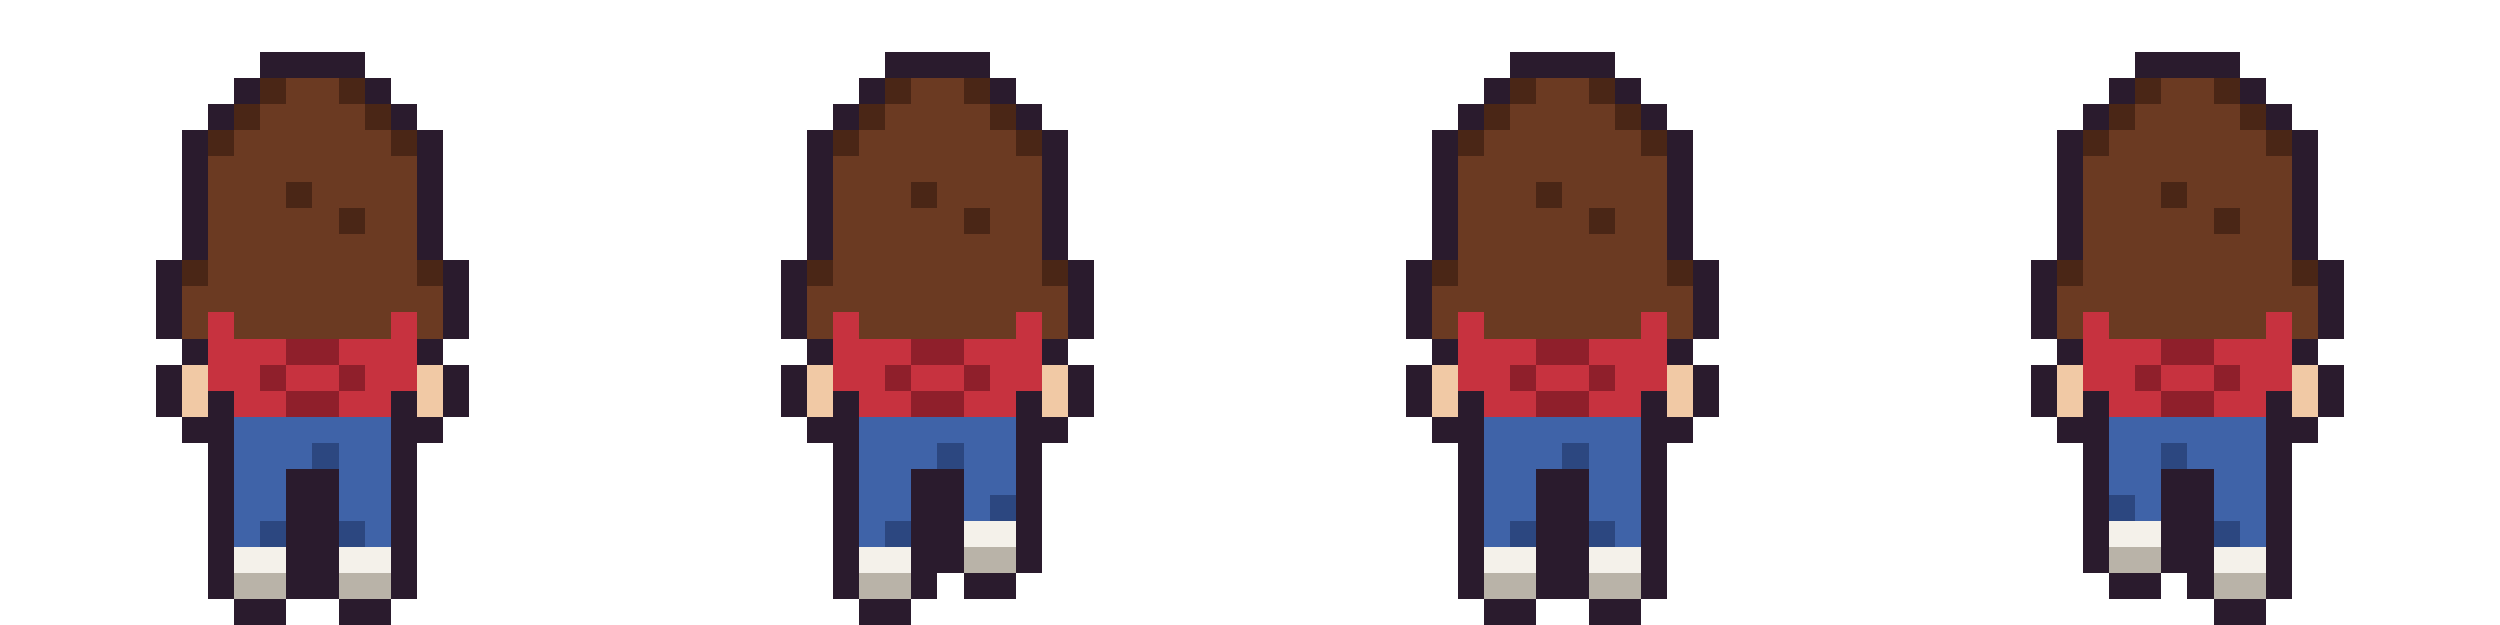
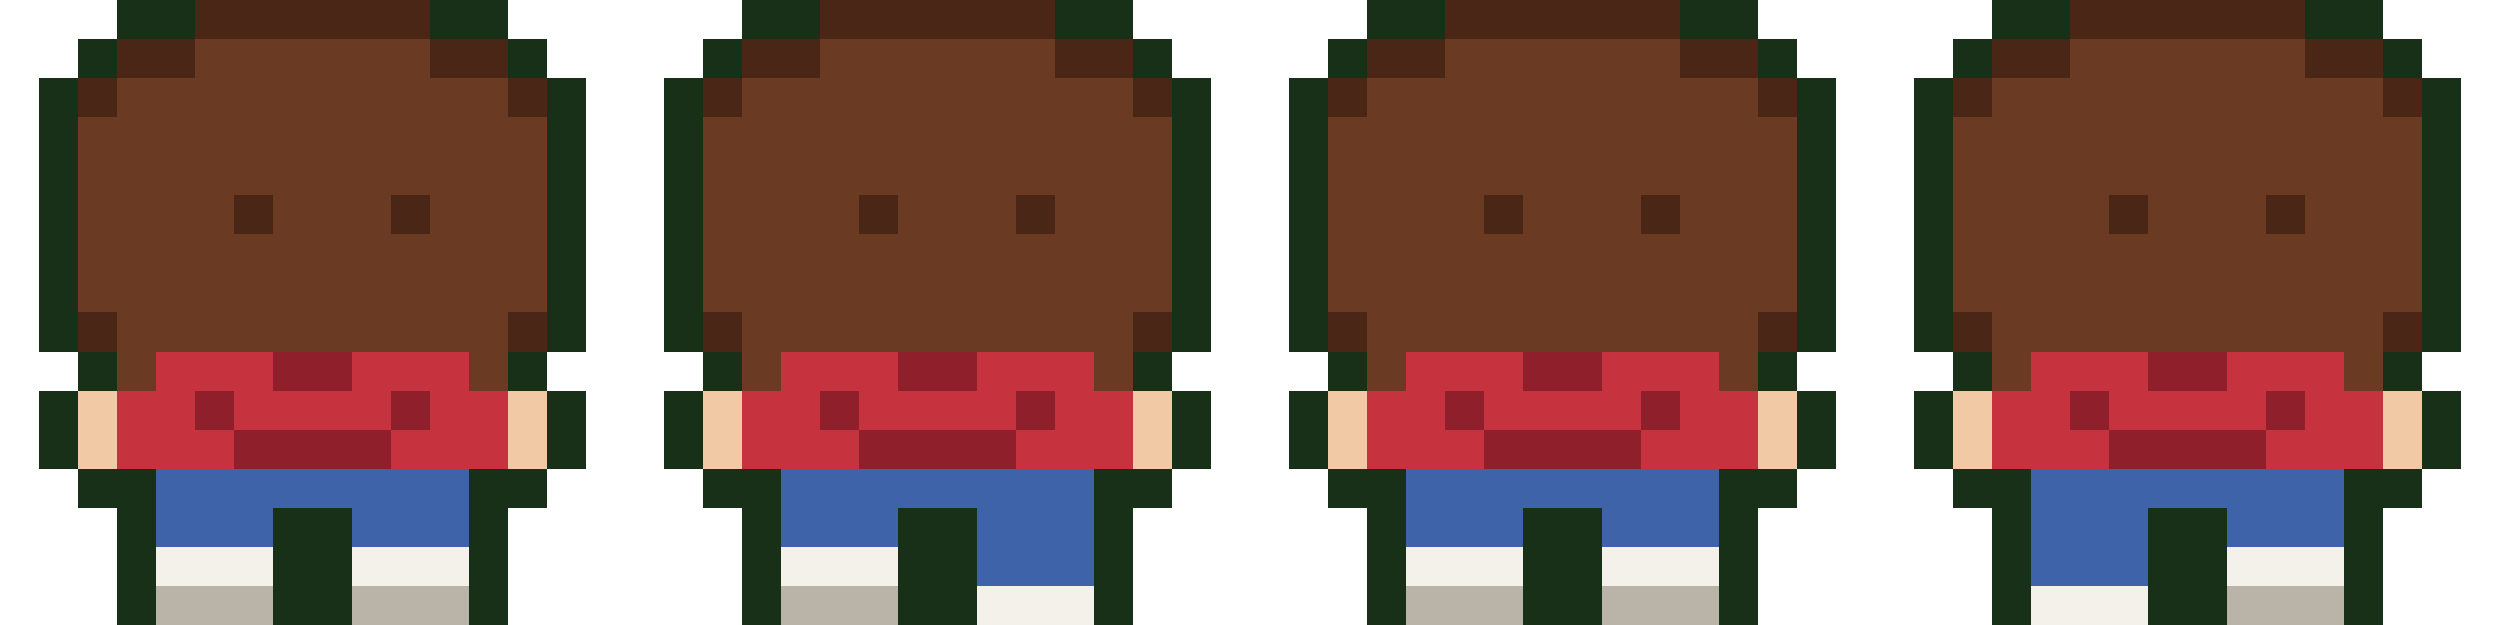
- <svg xmlns="http://www.w3.org/2000/svg" width="384" height="96" viewBox="0 0 96 24" shape-rendering="crispEdges">
-   <rect x="10" y="2" width="4" height="1" fill="#2a1b2d" />
-   <rect x="9" y="3" width="1" height="1" fill="#2a1b2d" />
-   <rect x="10" y="3" width="1" height="1" fill="#4a2616" />
-   <rect x="11" y="3" width="2" height="1" fill="#6b3a22" />
-   <rect x="13" y="3" width="1" height="1" fill="#4a2616" />
-   <rect x="14" y="3" width="1" height="1" fill="#2a1b2d" />
-   <rect x="8" y="4" width="1" height="1" fill="#2a1b2d" />
-   <rect x="9" y="4" width="1" height="1" fill="#4a2616" />
-   <rect x="10" y="4" width="4" height="1" fill="#6b3a22" />
-   <rect x="14" y="4" width="1" height="1" fill="#4a2616" />
-   <rect x="15" y="4" width="1" height="1" fill="#2a1b2d" />
-   <rect x="7" y="5" width="1" height="1" fill="#2a1b2d" />
-   <rect x="8" y="5" width="1" height="1" fill="#4a2616" />
-   <rect x="9" y="5" width="6" height="1" fill="#6b3a22" />
-   <rect x="15" y="5" width="1" height="1" fill="#4a2616" />
-   <rect x="16" y="5" width="1" height="1" fill="#2a1b2d" />
-   <rect x="7" y="6" width="1" height="1" fill="#2a1b2d" />
-   <rect x="8" y="6" width="8" height="1" fill="#6b3a22" />
-   <rect x="16" y="6" width="1" height="1" fill="#2a1b2d" />
-   <rect x="7" y="7" width="1" height="1" fill="#2a1b2d" />
-   <rect x="8" y="7" width="3" height="1" fill="#6b3a22" />
-   <rect x="11" y="7" width="1" height="1" fill="#4a2616" />
-   <rect x="12" y="7" width="4" height="1" fill="#6b3a22" />
-   <rect x="16" y="7" width="1" height="1" fill="#2a1b2d" />
-   <rect x="7" y="8" width="1" height="1" fill="#2a1b2d" />
-   <rect x="8" y="8" width="5" height="1" fill="#6b3a22" />
+ <svg xmlns="http://www.w3.org/2000/svg" width="256" height="64" viewBox="0 0 64 16" shape-rendering="crispEdges">
+   <rect x="3" y="0" width="2" height="1" fill="#183018" />
+   <rect x="5" y="0" width="6" height="1" fill="#4a2616" />
+   <rect x="11" y="0" width="2" height="1" fill="#183018" />
+   <rect x="2" y="1" width="1" height="1" fill="#183018" />
+   <rect x="3" y="1" width="2" height="1" fill="#4a2616" />
+   <rect x="5" y="1" width="6" height="1" fill="#6b3a22" />
+   <rect x="11" y="1" width="2" height="1" fill="#4a2616" />
+   <rect x="13" y="1" width="1" height="1" fill="#183018" />
+   <rect x="1" y="2" width="1" height="1" fill="#183018" />
+   <rect x="2" y="2" width="1" height="1" fill="#4a2616" />
+   <rect x="3" y="2" width="10" height="1" fill="#6b3a22" />
+   <rect x="13" y="2" width="1" height="1" fill="#4a2616" />
+   <rect x="14" y="2" width="1" height="1" fill="#183018" />
+   <rect x="1" y="3" width="1" height="1" fill="#183018" />
+   <rect x="2" y="3" width="12" height="1" fill="#6b3a22" />
+   <rect x="14" y="3" width="1" height="1" fill="#183018" />
+   <rect x="1" y="4" width="1" height="1" fill="#183018" />
+   <rect x="2" y="4" width="12" height="1" fill="#6b3a22" />
+   <rect x="14" y="4" width="1" height="1" fill="#183018" />
+   <rect x="1" y="5" width="1" height="1" fill="#183018" />
+   <rect x="2" y="5" width="4" height="1" fill="#6b3a22" />
+   <rect x="6" y="5" width="1" height="1" fill="#4a2616" />
+   <rect x="7" y="5" width="3" height="1" fill="#6b3a22" />
+   <rect x="10" y="5" width="1" height="1" fill="#4a2616" />
+   <rect x="11" y="5" width="3" height="1" fill="#6b3a22" />
+   <rect x="14" y="5" width="1" height="1" fill="#183018" />
+   <rect x="1" y="6" width="1" height="1" fill="#183018" />
+   <rect x="2" y="6" width="12" height="1" fill="#6b3a22" />
+   <rect x="14" y="6" width="1" height="1" fill="#183018" />
+   <rect x="1" y="7" width="1" height="1" fill="#183018" />
+   <rect x="2" y="7" width="12" height="1" fill="#6b3a22" />
+   <rect x="14" y="7" width="1" height="1" fill="#183018" />
+   <rect x="1" y="8" width="1" height="1" fill="#183018" />
+   <rect x="2" y="8" width="1" height="1" fill="#4a2616" />
+   <rect x="3" y="8" width="10" height="1" fill="#6b3a22" />
  <rect x="13" y="8" width="1" height="1" fill="#4a2616" />
-   <rect x="14" y="8" width="2" height="1" fill="#6b3a22" />
-   <rect x="16" y="8" width="1" height="1" fill="#2a1b2d" />
-   <rect x="7" y="9" width="1" height="1" fill="#2a1b2d" />
-   <rect x="8" y="9" width="8" height="1" fill="#6b3a22" />
-   <rect x="16" y="9" width="1" height="1" fill="#2a1b2d" />
-   <rect x="6" y="10" width="1" height="1" fill="#2a1b2d" />
-   <rect x="7" y="10" width="1" height="1" fill="#4a2616" />
-   <rect x="8" y="10" width="8" height="1" fill="#6b3a22" />
-   <rect x="16" y="10" width="1" height="1" fill="#4a2616" />
-   <rect x="17" y="10" width="1" height="1" fill="#2a1b2d" />
-   <rect x="6" y="11" width="1" height="1" fill="#2a1b2d" />
-   <rect x="7" y="11" width="10" height="1" fill="#6b3a22" />
-   <rect x="17" y="11" width="1" height="1" fill="#2a1b2d" />
-   <rect x="6" y="12" width="1" height="1" fill="#2a1b2d" />
-   <rect x="7" y="12" width="1" height="1" fill="#6b3a22" />
-   <rect x="8" y="12" width="1" height="1" fill="#c7323f" />
-   <rect x="9" y="12" width="6" height="1" fill="#6b3a22" />
-   <rect x="15" y="12" width="1" height="1" fill="#c7323f" />
-   <rect x="16" y="12" width="1" height="1" fill="#6b3a22" />
-   <rect x="17" y="12" width="1" height="1" fill="#2a1b2d" />
-   <rect x="7" y="13" width="1" height="1" fill="#2a1b2d" />
-   <rect x="8" y="13" width="3" height="1" fill="#c7323f" />
-   <rect x="11" y="13" width="2" height="1" fill="#8f1f2b" />
-   <rect x="13" y="13" width="3" height="1" fill="#c7323f" />
-   <rect x="16" y="13" width="1" height="1" fill="#2a1b2d" />
-   <rect x="6" y="14" width="1" height="1" fill="#2a1b2d" />
-   <rect x="7" y="14" width="1" height="1" fill="#f1c9a5" />
-   <rect x="8" y="14" width="2" height="1" fill="#c7323f" />
-   <rect x="10" y="14" width="1" height="1" fill="#8f1f2b" />
-   <rect x="11" y="14" width="2" height="1" fill="#c7323f" />
-   <rect x="13" y="14" width="1" height="1" fill="#8f1f2b" />
-   <rect x="14" y="14" width="2" height="1" fill="#c7323f" />
-   <rect x="16" y="14" width="1" height="1" fill="#f1c9a5" />
-   <rect x="17" y="14" width="1" height="1" fill="#2a1b2d" />
-   <rect x="6" y="15" width="1" height="1" fill="#2a1b2d" />
-   <rect x="7" y="15" width="1" height="1" fill="#f1c9a5" />
-   <rect x="8" y="15" width="1" height="1" fill="#2a1b2d" />
-   <rect x="9" y="15" width="2" height="1" fill="#c7323f" />
-   <rect x="11" y="15" width="2" height="1" fill="#8f1f2b" />
-   <rect x="13" y="15" width="2" height="1" fill="#c7323f" />
-   <rect x="15" y="15" width="1" height="1" fill="#2a1b2d" />
-   <rect x="16" y="15" width="1" height="1" fill="#f1c9a5" />
-   <rect x="17" y="15" width="1" height="1" fill="#2a1b2d" />
-   <rect x="7" y="16" width="2" height="1" fill="#2a1b2d" />
-   <rect x="9" y="16" width="6" height="1" fill="#3f63a8" />
-   <rect x="15" y="16" width="2" height="1" fill="#2a1b2d" />
-   <rect x="8" y="17" width="1" height="1" fill="#2a1b2d" />
-   <rect x="9" y="17" width="3" height="1" fill="#3f63a8" />
-   <rect x="12" y="17" width="1" height="1" fill="#2c4780" />
-   <rect x="13" y="17" width="2" height="1" fill="#3f63a8" />
-   <rect x="15" y="17" width="1" height="1" fill="#2a1b2d" />
-   <rect x="8" y="18" width="1" height="1" fill="#2a1b2d" />
-   <rect x="9" y="18" width="2" height="1" fill="#3f63a8" />
-   <rect x="11" y="18" width="2" height="1" fill="#2a1b2d" />
-   <rect x="13" y="18" width="2" height="1" fill="#3f63a8" />
-   <rect x="15" y="18" width="1" height="1" fill="#2a1b2d" />
-   <rect x="8" y="19" width="1" height="1" fill="#2a1b2d" />
-   <rect x="9" y="19" width="2" height="1" fill="#3f63a8" />
-   <rect x="11" y="19" width="2" height="1" fill="#2a1b2d" />
-   <rect x="13" y="19" width="2" height="1" fill="#3f63a8" />
-   <rect x="15" y="19" width="1" height="1" fill="#2a1b2d" />
-   <rect x="8" y="20" width="1" height="1" fill="#2a1b2d" />
-   <rect x="9" y="20" width="1" height="1" fill="#3f63a8" />
-   <rect x="10" y="20" width="1" height="1" fill="#2c4780" />
-   <rect x="11" y="20" width="2" height="1" fill="#2a1b2d" />
-   <rect x="13" y="20" width="1" height="1" fill="#2c4780" />
-   <rect x="14" y="20" width="1" height="1" fill="#3f63a8" />
-   <rect x="15" y="20" width="1" height="1" fill="#2a1b2d" />
-   <rect x="8" y="21" width="1" height="1" fill="#2a1b2d" />
-   <rect x="9" y="21" width="2" height="1" fill="#f4f1ea" />
-   <rect x="11" y="21" width="2" height="1" fill="#2a1b2d" />
-   <rect x="13" y="21" width="2" height="1" fill="#f4f1ea" />
-   <rect x="15" y="21" width="1" height="1" fill="#2a1b2d" />
-   <rect x="8" y="22" width="1" height="1" fill="#2a1b2d" />
-   <rect x="9" y="22" width="2" height="1" fill="#b9b3a8" />
-   <rect x="11" y="22" width="2" height="1" fill="#2a1b2d" />
-   <rect x="13" y="22" width="2" height="1" fill="#b9b3a8" />
-   <rect x="15" y="22" width="1" height="1" fill="#2a1b2d" />
-   <rect x="9" y="23" width="2" height="1" fill="#2a1b2d" />
-   <rect x="13" y="23" width="2" height="1" fill="#2a1b2d" />
-   <rect x="34" y="2" width="4" height="1" fill="#2a1b2d" />
-   <rect x="33" y="3" width="1" height="1" fill="#2a1b2d" />
-   <rect x="34" y="3" width="1" height="1" fill="#4a2616" />
-   <rect x="35" y="3" width="2" height="1" fill="#6b3a22" />
-   <rect x="37" y="3" width="1" height="1" fill="#4a2616" />
-   <rect x="38" y="3" width="1" height="1" fill="#2a1b2d" />
-   <rect x="32" y="4" width="1" height="1" fill="#2a1b2d" />
-   <rect x="33" y="4" width="1" height="1" fill="#4a2616" />
-   <rect x="34" y="4" width="4" height="1" fill="#6b3a22" />
-   <rect x="38" y="4" width="1" height="1" fill="#4a2616" />
-   <rect x="39" y="4" width="1" height="1" fill="#2a1b2d" />
-   <rect x="31" y="5" width="1" height="1" fill="#2a1b2d" />
-   <rect x="32" y="5" width="1" height="1" fill="#4a2616" />
-   <rect x="33" y="5" width="6" height="1" fill="#6b3a22" />
-   <rect x="39" y="5" width="1" height="1" fill="#4a2616" />
-   <rect x="40" y="5" width="1" height="1" fill="#2a1b2d" />
-   <rect x="31" y="6" width="1" height="1" fill="#2a1b2d" />
-   <rect x="32" y="6" width="8" height="1" fill="#6b3a22" />
-   <rect x="40" y="6" width="1" height="1" fill="#2a1b2d" />
-   <rect x="31" y="7" width="1" height="1" fill="#2a1b2d" />
-   <rect x="32" y="7" width="3" height="1" fill="#6b3a22" />
-   <rect x="35" y="7" width="1" height="1" fill="#4a2616" />
-   <rect x="36" y="7" width="4" height="1" fill="#6b3a22" />
-   <rect x="40" y="7" width="1" height="1" fill="#2a1b2d" />
-   <rect x="31" y="8" width="1" height="1" fill="#2a1b2d" />
-   <rect x="32" y="8" width="5" height="1" fill="#6b3a22" />
-   <rect x="37" y="8" width="1" height="1" fill="#4a2616" />
-   <rect x="38" y="8" width="2" height="1" fill="#6b3a22" />
-   <rect x="40" y="8" width="1" height="1" fill="#2a1b2d" />
-   <rect x="31" y="9" width="1" height="1" fill="#2a1b2d" />
-   <rect x="32" y="9" width="8" height="1" fill="#6b3a22" />
-   <rect x="40" y="9" width="1" height="1" fill="#2a1b2d" />
-   <rect x="30" y="10" width="1" height="1" fill="#2a1b2d" />
-   <rect x="31" y="10" width="1" height="1" fill="#4a2616" />
-   <rect x="32" y="10" width="8" height="1" fill="#6b3a22" />
-   <rect x="40" y="10" width="1" height="1" fill="#4a2616" />
-   <rect x="41" y="10" width="1" height="1" fill="#2a1b2d" />
-   <rect x="30" y="11" width="1" height="1" fill="#2a1b2d" />
-   <rect x="31" y="11" width="10" height="1" fill="#6b3a22" />
-   <rect x="41" y="11" width="1" height="1" fill="#2a1b2d" />
-   <rect x="30" y="12" width="1" height="1" fill="#2a1b2d" />
-   <rect x="31" y="12" width="1" height="1" fill="#6b3a22" />
-   <rect x="32" y="12" width="1" height="1" fill="#c7323f" />
-   <rect x="33" y="12" width="6" height="1" fill="#6b3a22" />
-   <rect x="39" y="12" width="1" height="1" fill="#c7323f" />
-   <rect x="40" y="12" width="1" height="1" fill="#6b3a22" />
-   <rect x="41" y="12" width="1" height="1" fill="#2a1b2d" />
-   <rect x="31" y="13" width="1" height="1" fill="#2a1b2d" />
-   <rect x="32" y="13" width="3" height="1" fill="#c7323f" />
-   <rect x="35" y="13" width="2" height="1" fill="#8f1f2b" />
-   <rect x="37" y="13" width="3" height="1" fill="#c7323f" />
-   <rect x="40" y="13" width="1" height="1" fill="#2a1b2d" />
-   <rect x="30" y="14" width="1" height="1" fill="#2a1b2d" />
-   <rect x="31" y="14" width="1" height="1" fill="#f1c9a5" />
-   <rect x="32" y="14" width="2" height="1" fill="#c7323f" />
-   <rect x="34" y="14" width="1" height="1" fill="#8f1f2b" />
-   <rect x="35" y="14" width="2" height="1" fill="#c7323f" />
-   <rect x="37" y="14" width="1" height="1" fill="#8f1f2b" />
-   <rect x="38" y="14" width="2" height="1" fill="#c7323f" />
-   <rect x="40" y="14" width="1" height="1" fill="#f1c9a5" />
-   <rect x="41" y="14" width="1" height="1" fill="#2a1b2d" />
-   <rect x="30" y="15" width="1" height="1" fill="#2a1b2d" />
-   <rect x="31" y="15" width="1" height="1" fill="#f1c9a5" />
-   <rect x="32" y="15" width="1" height="1" fill="#2a1b2d" />
-   <rect x="33" y="15" width="2" height="1" fill="#c7323f" />
-   <rect x="35" y="15" width="2" height="1" fill="#8f1f2b" />
-   <rect x="37" y="15" width="2" height="1" fill="#c7323f" />
-   <rect x="39" y="15" width="1" height="1" fill="#2a1b2d" />
-   <rect x="40" y="15" width="1" height="1" fill="#f1c9a5" />
-   <rect x="41" y="15" width="1" height="1" fill="#2a1b2d" />
-   <rect x="31" y="16" width="2" height="1" fill="#2a1b2d" />
-   <rect x="33" y="16" width="6" height="1" fill="#3f63a8" />
-   <rect x="39" y="16" width="2" height="1" fill="#2a1b2d" />
-   <rect x="32" y="17" width="1" height="1" fill="#2a1b2d" />
-   <rect x="33" y="17" width="3" height="1" fill="#3f63a8" />
-   <rect x="36" y="17" width="1" height="1" fill="#2c4780" />
-   <rect x="37" y="17" width="2" height="1" fill="#3f63a8" />
-   <rect x="39" y="17" width="1" height="1" fill="#2a1b2d" />
-   <rect x="32" y="18" width="1" height="1" fill="#2a1b2d" />
-   <rect x="33" y="18" width="2" height="1" fill="#3f63a8" />
-   <rect x="35" y="18" width="2" height="1" fill="#2a1b2d" />
-   <rect x="37" y="18" width="2" height="1" fill="#3f63a8" />
-   <rect x="39" y="18" width="1" height="1" fill="#2a1b2d" />
-   <rect x="32" y="19" width="1" height="1" fill="#2a1b2d" />
-   <rect x="33" y="19" width="2" height="1" fill="#3f63a8" />
-   <rect x="35" y="19" width="2" height="1" fill="#2a1b2d" />
-   <rect x="37" y="19" width="1" height="1" fill="#3f63a8" />
-   <rect x="38" y="19" width="1" height="1" fill="#2c4780" />
-   <rect x="39" y="19" width="1" height="1" fill="#2a1b2d" />
-   <rect x="32" y="20" width="1" height="1" fill="#2a1b2d" />
-   <rect x="33" y="20" width="1" height="1" fill="#3f63a8" />
-   <rect x="34" y="20" width="1" height="1" fill="#2c4780" />
-   <rect x="35" y="20" width="2" height="1" fill="#2a1b2d" />
-   <rect x="37" y="20" width="2" height="1" fill="#f4f1ea" />
-   <rect x="39" y="20" width="1" height="1" fill="#2a1b2d" />
-   <rect x="32" y="21" width="1" height="1" fill="#2a1b2d" />
-   <rect x="33" y="21" width="2" height="1" fill="#f4f1ea" />
-   <rect x="35" y="21" width="2" height="1" fill="#2a1b2d" />
-   <rect x="37" y="21" width="2" height="1" fill="#b9b3a8" />
-   <rect x="39" y="21" width="1" height="1" fill="#2a1b2d" />
-   <rect x="32" y="22" width="1" height="1" fill="#2a1b2d" />
-   <rect x="33" y="22" width="2" height="1" fill="#b9b3a8" />
-   <rect x="35" y="22" width="1" height="1" fill="#2a1b2d" />
-   <rect x="37" y="22" width="2" height="1" fill="#2a1b2d" />
-   <rect x="33" y="23" width="2" height="1" fill="#2a1b2d" />
-   <rect x="58" y="2" width="4" height="1" fill="#2a1b2d" />
-   <rect x="57" y="3" width="1" height="1" fill="#2a1b2d" />
-   <rect x="58" y="3" width="1" height="1" fill="#4a2616" />
-   <rect x="59" y="3" width="2" height="1" fill="#6b3a22" />
-   <rect x="61" y="3" width="1" height="1" fill="#4a2616" />
-   <rect x="62" y="3" width="1" height="1" fill="#2a1b2d" />
-   <rect x="56" y="4" width="1" height="1" fill="#2a1b2d" />
-   <rect x="57" y="4" width="1" height="1" fill="#4a2616" />
-   <rect x="58" y="4" width="4" height="1" fill="#6b3a22" />
-   <rect x="62" y="4" width="1" height="1" fill="#4a2616" />
-   <rect x="63" y="4" width="1" height="1" fill="#2a1b2d" />
-   <rect x="55" y="5" width="1" height="1" fill="#2a1b2d" />
-   <rect x="56" y="5" width="1" height="1" fill="#4a2616" />
-   <rect x="57" y="5" width="6" height="1" fill="#6b3a22" />
-   <rect x="63" y="5" width="1" height="1" fill="#4a2616" />
-   <rect x="64" y="5" width="1" height="1" fill="#2a1b2d" />
-   <rect x="55" y="6" width="1" height="1" fill="#2a1b2d" />
-   <rect x="56" y="6" width="8" height="1" fill="#6b3a22" />
-   <rect x="64" y="6" width="1" height="1" fill="#2a1b2d" />
-   <rect x="55" y="7" width="1" height="1" fill="#2a1b2d" />
-   <rect x="56" y="7" width="3" height="1" fill="#6b3a22" />
-   <rect x="59" y="7" width="1" height="1" fill="#4a2616" />
-   <rect x="60" y="7" width="4" height="1" fill="#6b3a22" />
-   <rect x="64" y="7" width="1" height="1" fill="#2a1b2d" />
-   <rect x="55" y="8" width="1" height="1" fill="#2a1b2d" />
-   <rect x="56" y="8" width="5" height="1" fill="#6b3a22" />
+   <rect x="14" y="8" width="1" height="1" fill="#183018" />
+   <rect x="2" y="9" width="1" height="1" fill="#183018" />
+   <rect x="3" y="9" width="1" height="1" fill="#6b3a22" />
+   <rect x="4" y="9" width="3" height="1" fill="#c7323f" />
+   <rect x="7" y="9" width="2" height="1" fill="#8f1f2b" />
+   <rect x="9" y="9" width="3" height="1" fill="#c7323f" />
+   <rect x="12" y="9" width="1" height="1" fill="#6b3a22" />
+   <rect x="13" y="9" width="1" height="1" fill="#183018" />
+   <rect x="1" y="10" width="1" height="1" fill="#183018" />
+   <rect x="2" y="10" width="1" height="1" fill="#f1c9a5" />
+   <rect x="3" y="10" width="2" height="1" fill="#c7323f" />
+   <rect x="5" y="10" width="1" height="1" fill="#8f1f2b" />
+   <rect x="6" y="10" width="4" height="1" fill="#c7323f" />
+   <rect x="10" y="10" width="1" height="1" fill="#8f1f2b" />
+   <rect x="11" y="10" width="2" height="1" fill="#c7323f" />
+   <rect x="13" y="10" width="1" height="1" fill="#f1c9a5" />
+   <rect x="14" y="10" width="1" height="1" fill="#183018" />
+   <rect x="1" y="11" width="1" height="1" fill="#183018" />
+   <rect x="2" y="11" width="1" height="1" fill="#f1c9a5" />
+   <rect x="3" y="11" width="3" height="1" fill="#c7323f" />
+   <rect x="6" y="11" width="4" height="1" fill="#8f1f2b" />
+   <rect x="10" y="11" width="3" height="1" fill="#c7323f" />
+   <rect x="13" y="11" width="1" height="1" fill="#f1c9a5" />
+   <rect x="14" y="11" width="1" height="1" fill="#183018" />
+   <rect x="2" y="12" width="2" height="1" fill="#183018" />
+   <rect x="4" y="12" width="8" height="1" fill="#3f63a8" />
+   <rect x="12" y="12" width="2" height="1" fill="#183018" />
+   <rect x="3" y="13" width="1" height="1" fill="#183018" />
+   <rect x="4" y="13" width="3" height="1" fill="#3f63a8" />
+   <rect x="7" y="13" width="2" height="1" fill="#183018" />
+   <rect x="9" y="13" width="3" height="1" fill="#3f63a8" />
+   <rect x="12" y="13" width="1" height="1" fill="#183018" />
+   <rect x="3" y="14" width="1" height="1" fill="#183018" />
+   <rect x="4" y="14" width="3" height="1" fill="#f4f1ea" />
+   <rect x="7" y="14" width="2" height="1" fill="#183018" />
+   <rect x="9" y="14" width="3" height="1" fill="#f4f1ea" />
+   <rect x="12" y="14" width="1" height="1" fill="#183018" />
+   <rect x="3" y="15" width="1" height="1" fill="#183018" />
+   <rect x="4" y="15" width="3" height="1" fill="#b9b3a8" />
+   <rect x="7" y="15" width="2" height="1" fill="#183018" />
+   <rect x="9" y="15" width="3" height="1" fill="#b9b3a8" />
+   <rect x="12" y="15" width="1" height="1" fill="#183018" />
+   <rect x="19" y="0" width="2" height="1" fill="#183018" />
+   <rect x="21" y="0" width="6" height="1" fill="#4a2616" />
+   <rect x="27" y="0" width="2" height="1" fill="#183018" />
+   <rect x="18" y="1" width="1" height="1" fill="#183018" />
+   <rect x="19" y="1" width="2" height="1" fill="#4a2616" />
+   <rect x="21" y="1" width="6" height="1" fill="#6b3a22" />
+   <rect x="27" y="1" width="2" height="1" fill="#4a2616" />
+   <rect x="29" y="1" width="1" height="1" fill="#183018" />
+   <rect x="17" y="2" width="1" height="1" fill="#183018" />
+   <rect x="18" y="2" width="1" height="1" fill="#4a2616" />
+   <rect x="19" y="2" width="10" height="1" fill="#6b3a22" />
+   <rect x="29" y="2" width="1" height="1" fill="#4a2616" />
+   <rect x="30" y="2" width="1" height="1" fill="#183018" />
+   <rect x="17" y="3" width="1" height="1" fill="#183018" />
+   <rect x="18" y="3" width="12" height="1" fill="#6b3a22" />
+   <rect x="30" y="3" width="1" height="1" fill="#183018" />
+   <rect x="17" y="4" width="1" height="1" fill="#183018" />
+   <rect x="18" y="4" width="12" height="1" fill="#6b3a22" />
+   <rect x="30" y="4" width="1" height="1" fill="#183018" />
+   <rect x="17" y="5" width="1" height="1" fill="#183018" />
+   <rect x="18" y="5" width="4" height="1" fill="#6b3a22" />
+   <rect x="22" y="5" width="1" height="1" fill="#4a2616" />
+   <rect x="23" y="5" width="3" height="1" fill="#6b3a22" />
+   <rect x="26" y="5" width="1" height="1" fill="#4a2616" />
+   <rect x="27" y="5" width="3" height="1" fill="#6b3a22" />
+   <rect x="30" y="5" width="1" height="1" fill="#183018" />
+   <rect x="17" y="6" width="1" height="1" fill="#183018" />
+   <rect x="18" y="6" width="12" height="1" fill="#6b3a22" />
+   <rect x="30" y="6" width="1" height="1" fill="#183018" />
+   <rect x="17" y="7" width="1" height="1" fill="#183018" />
+   <rect x="18" y="7" width="12" height="1" fill="#6b3a22" />
+   <rect x="30" y="7" width="1" height="1" fill="#183018" />
+   <rect x="17" y="8" width="1" height="1" fill="#183018" />
+   <rect x="18" y="8" width="1" height="1" fill="#4a2616" />
+   <rect x="19" y="8" width="10" height="1" fill="#6b3a22" />
+   <rect x="29" y="8" width="1" height="1" fill="#4a2616" />
+   <rect x="30" y="8" width="1" height="1" fill="#183018" />
+   <rect x="18" y="9" width="1" height="1" fill="#183018" />
+   <rect x="19" y="9" width="1" height="1" fill="#6b3a22" />
+   <rect x="20" y="9" width="3" height="1" fill="#c7323f" />
+   <rect x="23" y="9" width="2" height="1" fill="#8f1f2b" />
+   <rect x="25" y="9" width="3" height="1" fill="#c7323f" />
+   <rect x="28" y="9" width="1" height="1" fill="#6b3a22" />
+   <rect x="29" y="9" width="1" height="1" fill="#183018" />
+   <rect x="17" y="10" width="1" height="1" fill="#183018" />
+   <rect x="18" y="10" width="1" height="1" fill="#f1c9a5" />
+   <rect x="19" y="10" width="2" height="1" fill="#c7323f" />
+   <rect x="21" y="10" width="1" height="1" fill="#8f1f2b" />
+   <rect x="22" y="10" width="4" height="1" fill="#c7323f" />
+   <rect x="26" y="10" width="1" height="1" fill="#8f1f2b" />
+   <rect x="27" y="10" width="2" height="1" fill="#c7323f" />
+   <rect x="29" y="10" width="1" height="1" fill="#f1c9a5" />
+   <rect x="30" y="10" width="1" height="1" fill="#183018" />
+   <rect x="17" y="11" width="1" height="1" fill="#183018" />
+   <rect x="18" y="11" width="1" height="1" fill="#f1c9a5" />
+   <rect x="19" y="11" width="3" height="1" fill="#c7323f" />
+   <rect x="22" y="11" width="4" height="1" fill="#8f1f2b" />
+   <rect x="26" y="11" width="3" height="1" fill="#c7323f" />
+   <rect x="29" y="11" width="1" height="1" fill="#f1c9a5" />
+   <rect x="30" y="11" width="1" height="1" fill="#183018" />
+   <rect x="18" y="12" width="2" height="1" fill="#183018" />
+   <rect x="20" y="12" width="8" height="1" fill="#3f63a8" />
+   <rect x="28" y="12" width="2" height="1" fill="#183018" />
+   <rect x="19" y="13" width="1" height="1" fill="#183018" />
+   <rect x="20" y="13" width="3" height="1" fill="#3f63a8" />
+   <rect x="23" y="13" width="2" height="1" fill="#183018" />
+   <rect x="25" y="13" width="3" height="1" fill="#3f63a8" />
+   <rect x="28" y="13" width="1" height="1" fill="#183018" />
+   <rect x="19" y="14" width="1" height="1" fill="#183018" />
+   <rect x="20" y="14" width="3" height="1" fill="#f4f1ea" />
+   <rect x="23" y="14" width="2" height="1" fill="#183018" />
+   <rect x="25" y="14" width="3" height="1" fill="#3f63a8" />
+   <rect x="28" y="14" width="1" height="1" fill="#183018" />
+   <rect x="19" y="15" width="1" height="1" fill="#183018" />
+   <rect x="20" y="15" width="3" height="1" fill="#b9b3a8" />
+   <rect x="23" y="15" width="2" height="1" fill="#183018" />
+   <rect x="25" y="15" width="3" height="1" fill="#f4f1ea" />
+   <rect x="28" y="15" width="1" height="1" fill="#183018" />
+   <rect x="35" y="0" width="2" height="1" fill="#183018" />
+   <rect x="37" y="0" width="6" height="1" fill="#4a2616" />
+   <rect x="43" y="0" width="2" height="1" fill="#183018" />
+   <rect x="34" y="1" width="1" height="1" fill="#183018" />
+   <rect x="35" y="1" width="2" height="1" fill="#4a2616" />
+   <rect x="37" y="1" width="6" height="1" fill="#6b3a22" />
+   <rect x="43" y="1" width="2" height="1" fill="#4a2616" />
+   <rect x="45" y="1" width="1" height="1" fill="#183018" />
+   <rect x="33" y="2" width="1" height="1" fill="#183018" />
+   <rect x="34" y="2" width="1" height="1" fill="#4a2616" />
+   <rect x="35" y="2" width="10" height="1" fill="#6b3a22" />
+   <rect x="45" y="2" width="1" height="1" fill="#4a2616" />
+   <rect x="46" y="2" width="1" height="1" fill="#183018" />
+   <rect x="33" y="3" width="1" height="1" fill="#183018" />
+   <rect x="34" y="3" width="12" height="1" fill="#6b3a22" />
+   <rect x="46" y="3" width="1" height="1" fill="#183018" />
+   <rect x="33" y="4" width="1" height="1" fill="#183018" />
+   <rect x="34" y="4" width="12" height="1" fill="#6b3a22" />
+   <rect x="46" y="4" width="1" height="1" fill="#183018" />
+   <rect x="33" y="5" width="1" height="1" fill="#183018" />
+   <rect x="34" y="5" width="4" height="1" fill="#6b3a22" />
+   <rect x="38" y="5" width="1" height="1" fill="#4a2616" />
+   <rect x="39" y="5" width="3" height="1" fill="#6b3a22" />
+   <rect x="42" y="5" width="1" height="1" fill="#4a2616" />
+   <rect x="43" y="5" width="3" height="1" fill="#6b3a22" />
+   <rect x="46" y="5" width="1" height="1" fill="#183018" />
+   <rect x="33" y="6" width="1" height="1" fill="#183018" />
+   <rect x="34" y="6" width="12" height="1" fill="#6b3a22" />
+   <rect x="46" y="6" width="1" height="1" fill="#183018" />
+   <rect x="33" y="7" width="1" height="1" fill="#183018" />
+   <rect x="34" y="7" width="12" height="1" fill="#6b3a22" />
+   <rect x="46" y="7" width="1" height="1" fill="#183018" />
+   <rect x="33" y="8" width="1" height="1" fill="#183018" />
+   <rect x="34" y="8" width="1" height="1" fill="#4a2616" />
+   <rect x="35" y="8" width="10" height="1" fill="#6b3a22" />
+   <rect x="45" y="8" width="1" height="1" fill="#4a2616" />
+   <rect x="46" y="8" width="1" height="1" fill="#183018" />
+   <rect x="34" y="9" width="1" height="1" fill="#183018" />
+   <rect x="35" y="9" width="1" height="1" fill="#6b3a22" />
+   <rect x="36" y="9" width="3" height="1" fill="#c7323f" />
+   <rect x="39" y="9" width="2" height="1" fill="#8f1f2b" />
+   <rect x="41" y="9" width="3" height="1" fill="#c7323f" />
+   <rect x="44" y="9" width="1" height="1" fill="#6b3a22" />
+   <rect x="45" y="9" width="1" height="1" fill="#183018" />
+   <rect x="33" y="10" width="1" height="1" fill="#183018" />
+   <rect x="34" y="10" width="1" height="1" fill="#f1c9a5" />
+   <rect x="35" y="10" width="2" height="1" fill="#c7323f" />
+   <rect x="37" y="10" width="1" height="1" fill="#8f1f2b" />
+   <rect x="38" y="10" width="4" height="1" fill="#c7323f" />
+   <rect x="42" y="10" width="1" height="1" fill="#8f1f2b" />
+   <rect x="43" y="10" width="2" height="1" fill="#c7323f" />
+   <rect x="45" y="10" width="1" height="1" fill="#f1c9a5" />
+   <rect x="46" y="10" width="1" height="1" fill="#183018" />
+   <rect x="33" y="11" width="1" height="1" fill="#183018" />
+   <rect x="34" y="11" width="1" height="1" fill="#f1c9a5" />
+   <rect x="35" y="11" width="3" height="1" fill="#c7323f" />
+   <rect x="38" y="11" width="4" height="1" fill="#8f1f2b" />
+   <rect x="42" y="11" width="3" height="1" fill="#c7323f" />
+   <rect x="45" y="11" width="1" height="1" fill="#f1c9a5" />
+   <rect x="46" y="11" width="1" height="1" fill="#183018" />
+   <rect x="34" y="12" width="2" height="1" fill="#183018" />
+   <rect x="36" y="12" width="8" height="1" fill="#3f63a8" />
+   <rect x="44" y="12" width="2" height="1" fill="#183018" />
+   <rect x="35" y="13" width="1" height="1" fill="#183018" />
+   <rect x="36" y="13" width="3" height="1" fill="#3f63a8" />
+   <rect x="39" y="13" width="2" height="1" fill="#183018" />
+   <rect x="41" y="13" width="3" height="1" fill="#3f63a8" />
+   <rect x="44" y="13" width="1" height="1" fill="#183018" />
+   <rect x="35" y="14" width="1" height="1" fill="#183018" />
+   <rect x="36" y="14" width="3" height="1" fill="#f4f1ea" />
+   <rect x="39" y="14" width="2" height="1" fill="#183018" />
+   <rect x="41" y="14" width="3" height="1" fill="#f4f1ea" />
+   <rect x="44" y="14" width="1" height="1" fill="#183018" />
+   <rect x="35" y="15" width="1" height="1" fill="#183018" />
+   <rect x="36" y="15" width="3" height="1" fill="#b9b3a8" />
+   <rect x="39" y="15" width="2" height="1" fill="#183018" />
+   <rect x="41" y="15" width="3" height="1" fill="#b9b3a8" />
+   <rect x="44" y="15" width="1" height="1" fill="#183018" />
+   <rect x="51" y="0" width="2" height="1" fill="#183018" />
+   <rect x="53" y="0" width="6" height="1" fill="#4a2616" />
+   <rect x="59" y="0" width="2" height="1" fill="#183018" />
+   <rect x="50" y="1" width="1" height="1" fill="#183018" />
+   <rect x="51" y="1" width="2" height="1" fill="#4a2616" />
+   <rect x="53" y="1" width="6" height="1" fill="#6b3a22" />
+   <rect x="59" y="1" width="2" height="1" fill="#4a2616" />
+   <rect x="61" y="1" width="1" height="1" fill="#183018" />
+   <rect x="49" y="2" width="1" height="1" fill="#183018" />
+   <rect x="50" y="2" width="1" height="1" fill="#4a2616" />
+   <rect x="51" y="2" width="10" height="1" fill="#6b3a22" />
+   <rect x="61" y="2" width="1" height="1" fill="#4a2616" />
+   <rect x="62" y="2" width="1" height="1" fill="#183018" />
+   <rect x="49" y="3" width="1" height="1" fill="#183018" />
+   <rect x="50" y="3" width="12" height="1" fill="#6b3a22" />
+   <rect x="62" y="3" width="1" height="1" fill="#183018" />
+   <rect x="49" y="4" width="1" height="1" fill="#183018" />
+   <rect x="50" y="4" width="12" height="1" fill="#6b3a22" />
+   <rect x="62" y="4" width="1" height="1" fill="#183018" />
+   <rect x="49" y="5" width="1" height="1" fill="#183018" />
+   <rect x="50" y="5" width="4" height="1" fill="#6b3a22" />
+   <rect x="54" y="5" width="1" height="1" fill="#4a2616" />
+   <rect x="55" y="5" width="3" height="1" fill="#6b3a22" />
+   <rect x="58" y="5" width="1" height="1" fill="#4a2616" />
+   <rect x="59" y="5" width="3" height="1" fill="#6b3a22" />
+   <rect x="62" y="5" width="1" height="1" fill="#183018" />
+   <rect x="49" y="6" width="1" height="1" fill="#183018" />
+   <rect x="50" y="6" width="12" height="1" fill="#6b3a22" />
+   <rect x="62" y="6" width="1" height="1" fill="#183018" />
+   <rect x="49" y="7" width="1" height="1" fill="#183018" />
+   <rect x="50" y="7" width="12" height="1" fill="#6b3a22" />
+   <rect x="62" y="7" width="1" height="1" fill="#183018" />
+   <rect x="49" y="8" width="1" height="1" fill="#183018" />
+   <rect x="50" y="8" width="1" height="1" fill="#4a2616" />
+   <rect x="51" y="8" width="10" height="1" fill="#6b3a22" />
  <rect x="61" y="8" width="1" height="1" fill="#4a2616" />
-   <rect x="62" y="8" width="2" height="1" fill="#6b3a22" />
-   <rect x="64" y="8" width="1" height="1" fill="#2a1b2d" />
-   <rect x="55" y="9" width="1" height="1" fill="#2a1b2d" />
-   <rect x="56" y="9" width="8" height="1" fill="#6b3a22" />
-   <rect x="64" y="9" width="1" height="1" fill="#2a1b2d" />
-   <rect x="54" y="10" width="1" height="1" fill="#2a1b2d" />
-   <rect x="55" y="10" width="1" height="1" fill="#4a2616" />
-   <rect x="56" y="10" width="8" height="1" fill="#6b3a22" />
-   <rect x="64" y="10" width="1" height="1" fill="#4a2616" />
-   <rect x="65" y="10" width="1" height="1" fill="#2a1b2d" />
-   <rect x="54" y="11" width="1" height="1" fill="#2a1b2d" />
-   <rect x="55" y="11" width="10" height="1" fill="#6b3a22" />
-   <rect x="65" y="11" width="1" height="1" fill="#2a1b2d" />
-   <rect x="54" y="12" width="1" height="1" fill="#2a1b2d" />
-   <rect x="55" y="12" width="1" height="1" fill="#6b3a22" />
-   <rect x="56" y="12" width="1" height="1" fill="#c7323f" />
-   <rect x="57" y="12" width="6" height="1" fill="#6b3a22" />
-   <rect x="63" y="12" width="1" height="1" fill="#c7323f" />
-   <rect x="64" y="12" width="1" height="1" fill="#6b3a22" />
-   <rect x="65" y="12" width="1" height="1" fill="#2a1b2d" />
-   <rect x="55" y="13" width="1" height="1" fill="#2a1b2d" />
-   <rect x="56" y="13" width="3" height="1" fill="#c7323f" />
-   <rect x="59" y="13" width="2" height="1" fill="#8f1f2b" />
-   <rect x="61" y="13" width="3" height="1" fill="#c7323f" />
-   <rect x="64" y="13" width="1" height="1" fill="#2a1b2d" />
-   <rect x="54" y="14" width="1" height="1" fill="#2a1b2d" />
-   <rect x="55" y="14" width="1" height="1" fill="#f1c9a5" />
-   <rect x="56" y="14" width="2" height="1" fill="#c7323f" />
-   <rect x="58" y="14" width="1" height="1" fill="#8f1f2b" />
-   <rect x="59" y="14" width="2" height="1" fill="#c7323f" />
-   <rect x="61" y="14" width="1" height="1" fill="#8f1f2b" />
-   <rect x="62" y="14" width="2" height="1" fill="#c7323f" />
-   <rect x="64" y="14" width="1" height="1" fill="#f1c9a5" />
-   <rect x="65" y="14" width="1" height="1" fill="#2a1b2d" />
-   <rect x="54" y="15" width="1" height="1" fill="#2a1b2d" />
-   <rect x="55" y="15" width="1" height="1" fill="#f1c9a5" />
-   <rect x="56" y="15" width="1" height="1" fill="#2a1b2d" />
-   <rect x="57" y="15" width="2" height="1" fill="#c7323f" />
-   <rect x="59" y="15" width="2" height="1" fill="#8f1f2b" />
-   <rect x="61" y="15" width="2" height="1" fill="#c7323f" />
-   <rect x="63" y="15" width="1" height="1" fill="#2a1b2d" />
-   <rect x="64" y="15" width="1" height="1" fill="#f1c9a5" />
-   <rect x="65" y="15" width="1" height="1" fill="#2a1b2d" />
-   <rect x="55" y="16" width="2" height="1" fill="#2a1b2d" />
-   <rect x="57" y="16" width="6" height="1" fill="#3f63a8" />
-   <rect x="63" y="16" width="2" height="1" fill="#2a1b2d" />
-   <rect x="56" y="17" width="1" height="1" fill="#2a1b2d" />
-   <rect x="57" y="17" width="3" height="1" fill="#3f63a8" />
-   <rect x="60" y="17" width="1" height="1" fill="#2c4780" />
-   <rect x="61" y="17" width="2" height="1" fill="#3f63a8" />
-   <rect x="63" y="17" width="1" height="1" fill="#2a1b2d" />
-   <rect x="56" y="18" width="1" height="1" fill="#2a1b2d" />
-   <rect x="57" y="18" width="2" height="1" fill="#3f63a8" />
-   <rect x="59" y="18" width="2" height="1" fill="#2a1b2d" />
-   <rect x="61" y="18" width="2" height="1" fill="#3f63a8" />
-   <rect x="63" y="18" width="1" height="1" fill="#2a1b2d" />
-   <rect x="56" y="19" width="1" height="1" fill="#2a1b2d" />
-   <rect x="57" y="19" width="2" height="1" fill="#3f63a8" />
-   <rect x="59" y="19" width="2" height="1" fill="#2a1b2d" />
-   <rect x="61" y="19" width="2" height="1" fill="#3f63a8" />
-   <rect x="63" y="19" width="1" height="1" fill="#2a1b2d" />
-   <rect x="56" y="20" width="1" height="1" fill="#2a1b2d" />
-   <rect x="57" y="20" width="1" height="1" fill="#3f63a8" />
-   <rect x="58" y="20" width="1" height="1" fill="#2c4780" />
-   <rect x="59" y="20" width="2" height="1" fill="#2a1b2d" />
-   <rect x="61" y="20" width="1" height="1" fill="#2c4780" />
-   <rect x="62" y="20" width="1" height="1" fill="#3f63a8" />
-   <rect x="63" y="20" width="1" height="1" fill="#2a1b2d" />
-   <rect x="56" y="21" width="1" height="1" fill="#2a1b2d" />
-   <rect x="57" y="21" width="2" height="1" fill="#f4f1ea" />
-   <rect x="59" y="21" width="2" height="1" fill="#2a1b2d" />
-   <rect x="61" y="21" width="2" height="1" fill="#f4f1ea" />
-   <rect x="63" y="21" width="1" height="1" fill="#2a1b2d" />
-   <rect x="56" y="22" width="1" height="1" fill="#2a1b2d" />
-   <rect x="57" y="22" width="2" height="1" fill="#b9b3a8" />
-   <rect x="59" y="22" width="2" height="1" fill="#2a1b2d" />
-   <rect x="61" y="22" width="2" height="1" fill="#b9b3a8" />
-   <rect x="63" y="22" width="1" height="1" fill="#2a1b2d" />
-   <rect x="57" y="23" width="2" height="1" fill="#2a1b2d" />
-   <rect x="61" y="23" width="2" height="1" fill="#2a1b2d" />
-   <rect x="82" y="2" width="4" height="1" fill="#2a1b2d" />
-   <rect x="81" y="3" width="1" height="1" fill="#2a1b2d" />
-   <rect x="82" y="3" width="1" height="1" fill="#4a2616" />
-   <rect x="83" y="3" width="2" height="1" fill="#6b3a22" />
-   <rect x="85" y="3" width="1" height="1" fill="#4a2616" />
-   <rect x="86" y="3" width="1" height="1" fill="#2a1b2d" />
-   <rect x="80" y="4" width="1" height="1" fill="#2a1b2d" />
-   <rect x="81" y="4" width="1" height="1" fill="#4a2616" />
-   <rect x="82" y="4" width="4" height="1" fill="#6b3a22" />
-   <rect x="86" y="4" width="1" height="1" fill="#4a2616" />
-   <rect x="87" y="4" width="1" height="1" fill="#2a1b2d" />
-   <rect x="79" y="5" width="1" height="1" fill="#2a1b2d" />
-   <rect x="80" y="5" width="1" height="1" fill="#4a2616" />
-   <rect x="81" y="5" width="6" height="1" fill="#6b3a22" />
-   <rect x="87" y="5" width="1" height="1" fill="#4a2616" />
-   <rect x="88" y="5" width="1" height="1" fill="#2a1b2d" />
-   <rect x="79" y="6" width="1" height="1" fill="#2a1b2d" />
-   <rect x="80" y="6" width="8" height="1" fill="#6b3a22" />
-   <rect x="88" y="6" width="1" height="1" fill="#2a1b2d" />
-   <rect x="79" y="7" width="1" height="1" fill="#2a1b2d" />
-   <rect x="80" y="7" width="3" height="1" fill="#6b3a22" />
-   <rect x="83" y="7" width="1" height="1" fill="#4a2616" />
-   <rect x="84" y="7" width="4" height="1" fill="#6b3a22" />
-   <rect x="88" y="7" width="1" height="1" fill="#2a1b2d" />
-   <rect x="79" y="8" width="1" height="1" fill="#2a1b2d" />
-   <rect x="80" y="8" width="5" height="1" fill="#6b3a22" />
-   <rect x="85" y="8" width="1" height="1" fill="#4a2616" />
-   <rect x="86" y="8" width="2" height="1" fill="#6b3a22" />
-   <rect x="88" y="8" width="1" height="1" fill="#2a1b2d" />
-   <rect x="79" y="9" width="1" height="1" fill="#2a1b2d" />
-   <rect x="80" y="9" width="8" height="1" fill="#6b3a22" />
-   <rect x="88" y="9" width="1" height="1" fill="#2a1b2d" />
-   <rect x="78" y="10" width="1" height="1" fill="#2a1b2d" />
-   <rect x="79" y="10" width="1" height="1" fill="#4a2616" />
-   <rect x="80" y="10" width="8" height="1" fill="#6b3a22" />
-   <rect x="88" y="10" width="1" height="1" fill="#4a2616" />
-   <rect x="89" y="10" width="1" height="1" fill="#2a1b2d" />
-   <rect x="78" y="11" width="1" height="1" fill="#2a1b2d" />
-   <rect x="79" y="11" width="10" height="1" fill="#6b3a22" />
-   <rect x="89" y="11" width="1" height="1" fill="#2a1b2d" />
-   <rect x="78" y="12" width="1" height="1" fill="#2a1b2d" />
-   <rect x="79" y="12" width="1" height="1" fill="#6b3a22" />
-   <rect x="80" y="12" width="1" height="1" fill="#c7323f" />
-   <rect x="81" y="12" width="6" height="1" fill="#6b3a22" />
-   <rect x="87" y="12" width="1" height="1" fill="#c7323f" />
-   <rect x="88" y="12" width="1" height="1" fill="#6b3a22" />
-   <rect x="89" y="12" width="1" height="1" fill="#2a1b2d" />
-   <rect x="79" y="13" width="1" height="1" fill="#2a1b2d" />
-   <rect x="80" y="13" width="3" height="1" fill="#c7323f" />
-   <rect x="83" y="13" width="2" height="1" fill="#8f1f2b" />
-   <rect x="85" y="13" width="3" height="1" fill="#c7323f" />
-   <rect x="88" y="13" width="1" height="1" fill="#2a1b2d" />
-   <rect x="78" y="14" width="1" height="1" fill="#2a1b2d" />
-   <rect x="79" y="14" width="1" height="1" fill="#f1c9a5" />
-   <rect x="80" y="14" width="2" height="1" fill="#c7323f" />
-   <rect x="82" y="14" width="1" height="1" fill="#8f1f2b" />
-   <rect x="83" y="14" width="2" height="1" fill="#c7323f" />
-   <rect x="85" y="14" width="1" height="1" fill="#8f1f2b" />
-   <rect x="86" y="14" width="2" height="1" fill="#c7323f" />
-   <rect x="88" y="14" width="1" height="1" fill="#f1c9a5" />
-   <rect x="89" y="14" width="1" height="1" fill="#2a1b2d" />
-   <rect x="78" y="15" width="1" height="1" fill="#2a1b2d" />
-   <rect x="79" y="15" width="1" height="1" fill="#f1c9a5" />
-   <rect x="80" y="15" width="1" height="1" fill="#2a1b2d" />
-   <rect x="81" y="15" width="2" height="1" fill="#c7323f" />
-   <rect x="83" y="15" width="2" height="1" fill="#8f1f2b" />
-   <rect x="85" y="15" width="2" height="1" fill="#c7323f" />
-   <rect x="87" y="15" width="1" height="1" fill="#2a1b2d" />
-   <rect x="88" y="15" width="1" height="1" fill="#f1c9a5" />
-   <rect x="89" y="15" width="1" height="1" fill="#2a1b2d" />
-   <rect x="79" y="16" width="2" height="1" fill="#2a1b2d" />
-   <rect x="81" y="16" width="6" height="1" fill="#3f63a8" />
-   <rect x="87" y="16" width="2" height="1" fill="#2a1b2d" />
-   <rect x="80" y="17" width="1" height="1" fill="#2a1b2d" />
-   <rect x="81" y="17" width="2" height="1" fill="#3f63a8" />
-   <rect x="83" y="17" width="1" height="1" fill="#2c4780" />
-   <rect x="84" y="17" width="3" height="1" fill="#3f63a8" />
-   <rect x="87" y="17" width="1" height="1" fill="#2a1b2d" />
-   <rect x="80" y="18" width="1" height="1" fill="#2a1b2d" />
-   <rect x="81" y="18" width="2" height="1" fill="#3f63a8" />
-   <rect x="83" y="18" width="2" height="1" fill="#2a1b2d" />
-   <rect x="85" y="18" width="2" height="1" fill="#3f63a8" />
-   <rect x="87" y="18" width="1" height="1" fill="#2a1b2d" />
-   <rect x="80" y="19" width="1" height="1" fill="#2a1b2d" />
-   <rect x="81" y="19" width="1" height="1" fill="#2c4780" />
-   <rect x="82" y="19" width="1" height="1" fill="#3f63a8" />
-   <rect x="83" y="19" width="2" height="1" fill="#2a1b2d" />
-   <rect x="85" y="19" width="2" height="1" fill="#3f63a8" />
-   <rect x="87" y="19" width="1" height="1" fill="#2a1b2d" />
-   <rect x="80" y="20" width="1" height="1" fill="#2a1b2d" />
-   <rect x="81" y="20" width="2" height="1" fill="#f4f1ea" />
-   <rect x="83" y="20" width="2" height="1" fill="#2a1b2d" />
-   <rect x="85" y="20" width="1" height="1" fill="#2c4780" />
-   <rect x="86" y="20" width="1" height="1" fill="#3f63a8" />
-   <rect x="87" y="20" width="1" height="1" fill="#2a1b2d" />
-   <rect x="80" y="21" width="1" height="1" fill="#2a1b2d" />
-   <rect x="81" y="21" width="2" height="1" fill="#b9b3a8" />
-   <rect x="83" y="21" width="2" height="1" fill="#2a1b2d" />
-   <rect x="85" y="21" width="2" height="1" fill="#f4f1ea" />
-   <rect x="87" y="21" width="1" height="1" fill="#2a1b2d" />
-   <rect x="81" y="22" width="2" height="1" fill="#2a1b2d" />
-   <rect x="84" y="22" width="1" height="1" fill="#2a1b2d" />
-   <rect x="85" y="22" width="2" height="1" fill="#b9b3a8" />
-   <rect x="87" y="22" width="1" height="1" fill="#2a1b2d" />
-   <rect x="85" y="23" width="2" height="1" fill="#2a1b2d" />
+   <rect x="62" y="8" width="1" height="1" fill="#183018" />
+   <rect x="50" y="9" width="1" height="1" fill="#183018" />
+   <rect x="51" y="9" width="1" height="1" fill="#6b3a22" />
+   <rect x="52" y="9" width="3" height="1" fill="#c7323f" />
+   <rect x="55" y="9" width="2" height="1" fill="#8f1f2b" />
+   <rect x="57" y="9" width="3" height="1" fill="#c7323f" />
+   <rect x="60" y="9" width="1" height="1" fill="#6b3a22" />
+   <rect x="61" y="9" width="1" height="1" fill="#183018" />
+   <rect x="49" y="10" width="1" height="1" fill="#183018" />
+   <rect x="50" y="10" width="1" height="1" fill="#f1c9a5" />
+   <rect x="51" y="10" width="2" height="1" fill="#c7323f" />
+   <rect x="53" y="10" width="1" height="1" fill="#8f1f2b" />
+   <rect x="54" y="10" width="4" height="1" fill="#c7323f" />
+   <rect x="58" y="10" width="1" height="1" fill="#8f1f2b" />
+   <rect x="59" y="10" width="2" height="1" fill="#c7323f" />
+   <rect x="61" y="10" width="1" height="1" fill="#f1c9a5" />
+   <rect x="62" y="10" width="1" height="1" fill="#183018" />
+   <rect x="49" y="11" width="1" height="1" fill="#183018" />
+   <rect x="50" y="11" width="1" height="1" fill="#f1c9a5" />
+   <rect x="51" y="11" width="3" height="1" fill="#c7323f" />
+   <rect x="54" y="11" width="4" height="1" fill="#8f1f2b" />
+   <rect x="58" y="11" width="3" height="1" fill="#c7323f" />
+   <rect x="61" y="11" width="1" height="1" fill="#f1c9a5" />
+   <rect x="62" y="11" width="1" height="1" fill="#183018" />
+   <rect x="50" y="12" width="2" height="1" fill="#183018" />
+   <rect x="52" y="12" width="8" height="1" fill="#3f63a8" />
+   <rect x="60" y="12" width="2" height="1" fill="#183018" />
+   <rect x="51" y="13" width="1" height="1" fill="#183018" />
+   <rect x="52" y="13" width="3" height="1" fill="#3f63a8" />
+   <rect x="55" y="13" width="2" height="1" fill="#183018" />
+   <rect x="57" y="13" width="3" height="1" fill="#3f63a8" />
+   <rect x="60" y="13" width="1" height="1" fill="#183018" />
+   <rect x="51" y="14" width="1" height="1" fill="#183018" />
+   <rect x="52" y="14" width="3" height="1" fill="#3f63a8" />
+   <rect x="55" y="14" width="2" height="1" fill="#183018" />
+   <rect x="57" y="14" width="3" height="1" fill="#f4f1ea" />
+   <rect x="60" y="14" width="1" height="1" fill="#183018" />
+   <rect x="51" y="15" width="1" height="1" fill="#183018" />
+   <rect x="52" y="15" width="3" height="1" fill="#f4f1ea" />
+   <rect x="55" y="15" width="2" height="1" fill="#183018" />
+   <rect x="57" y="15" width="3" height="1" fill="#b9b3a8" />
+   <rect x="60" y="15" width="1" height="1" fill="#183018" />
</svg>
